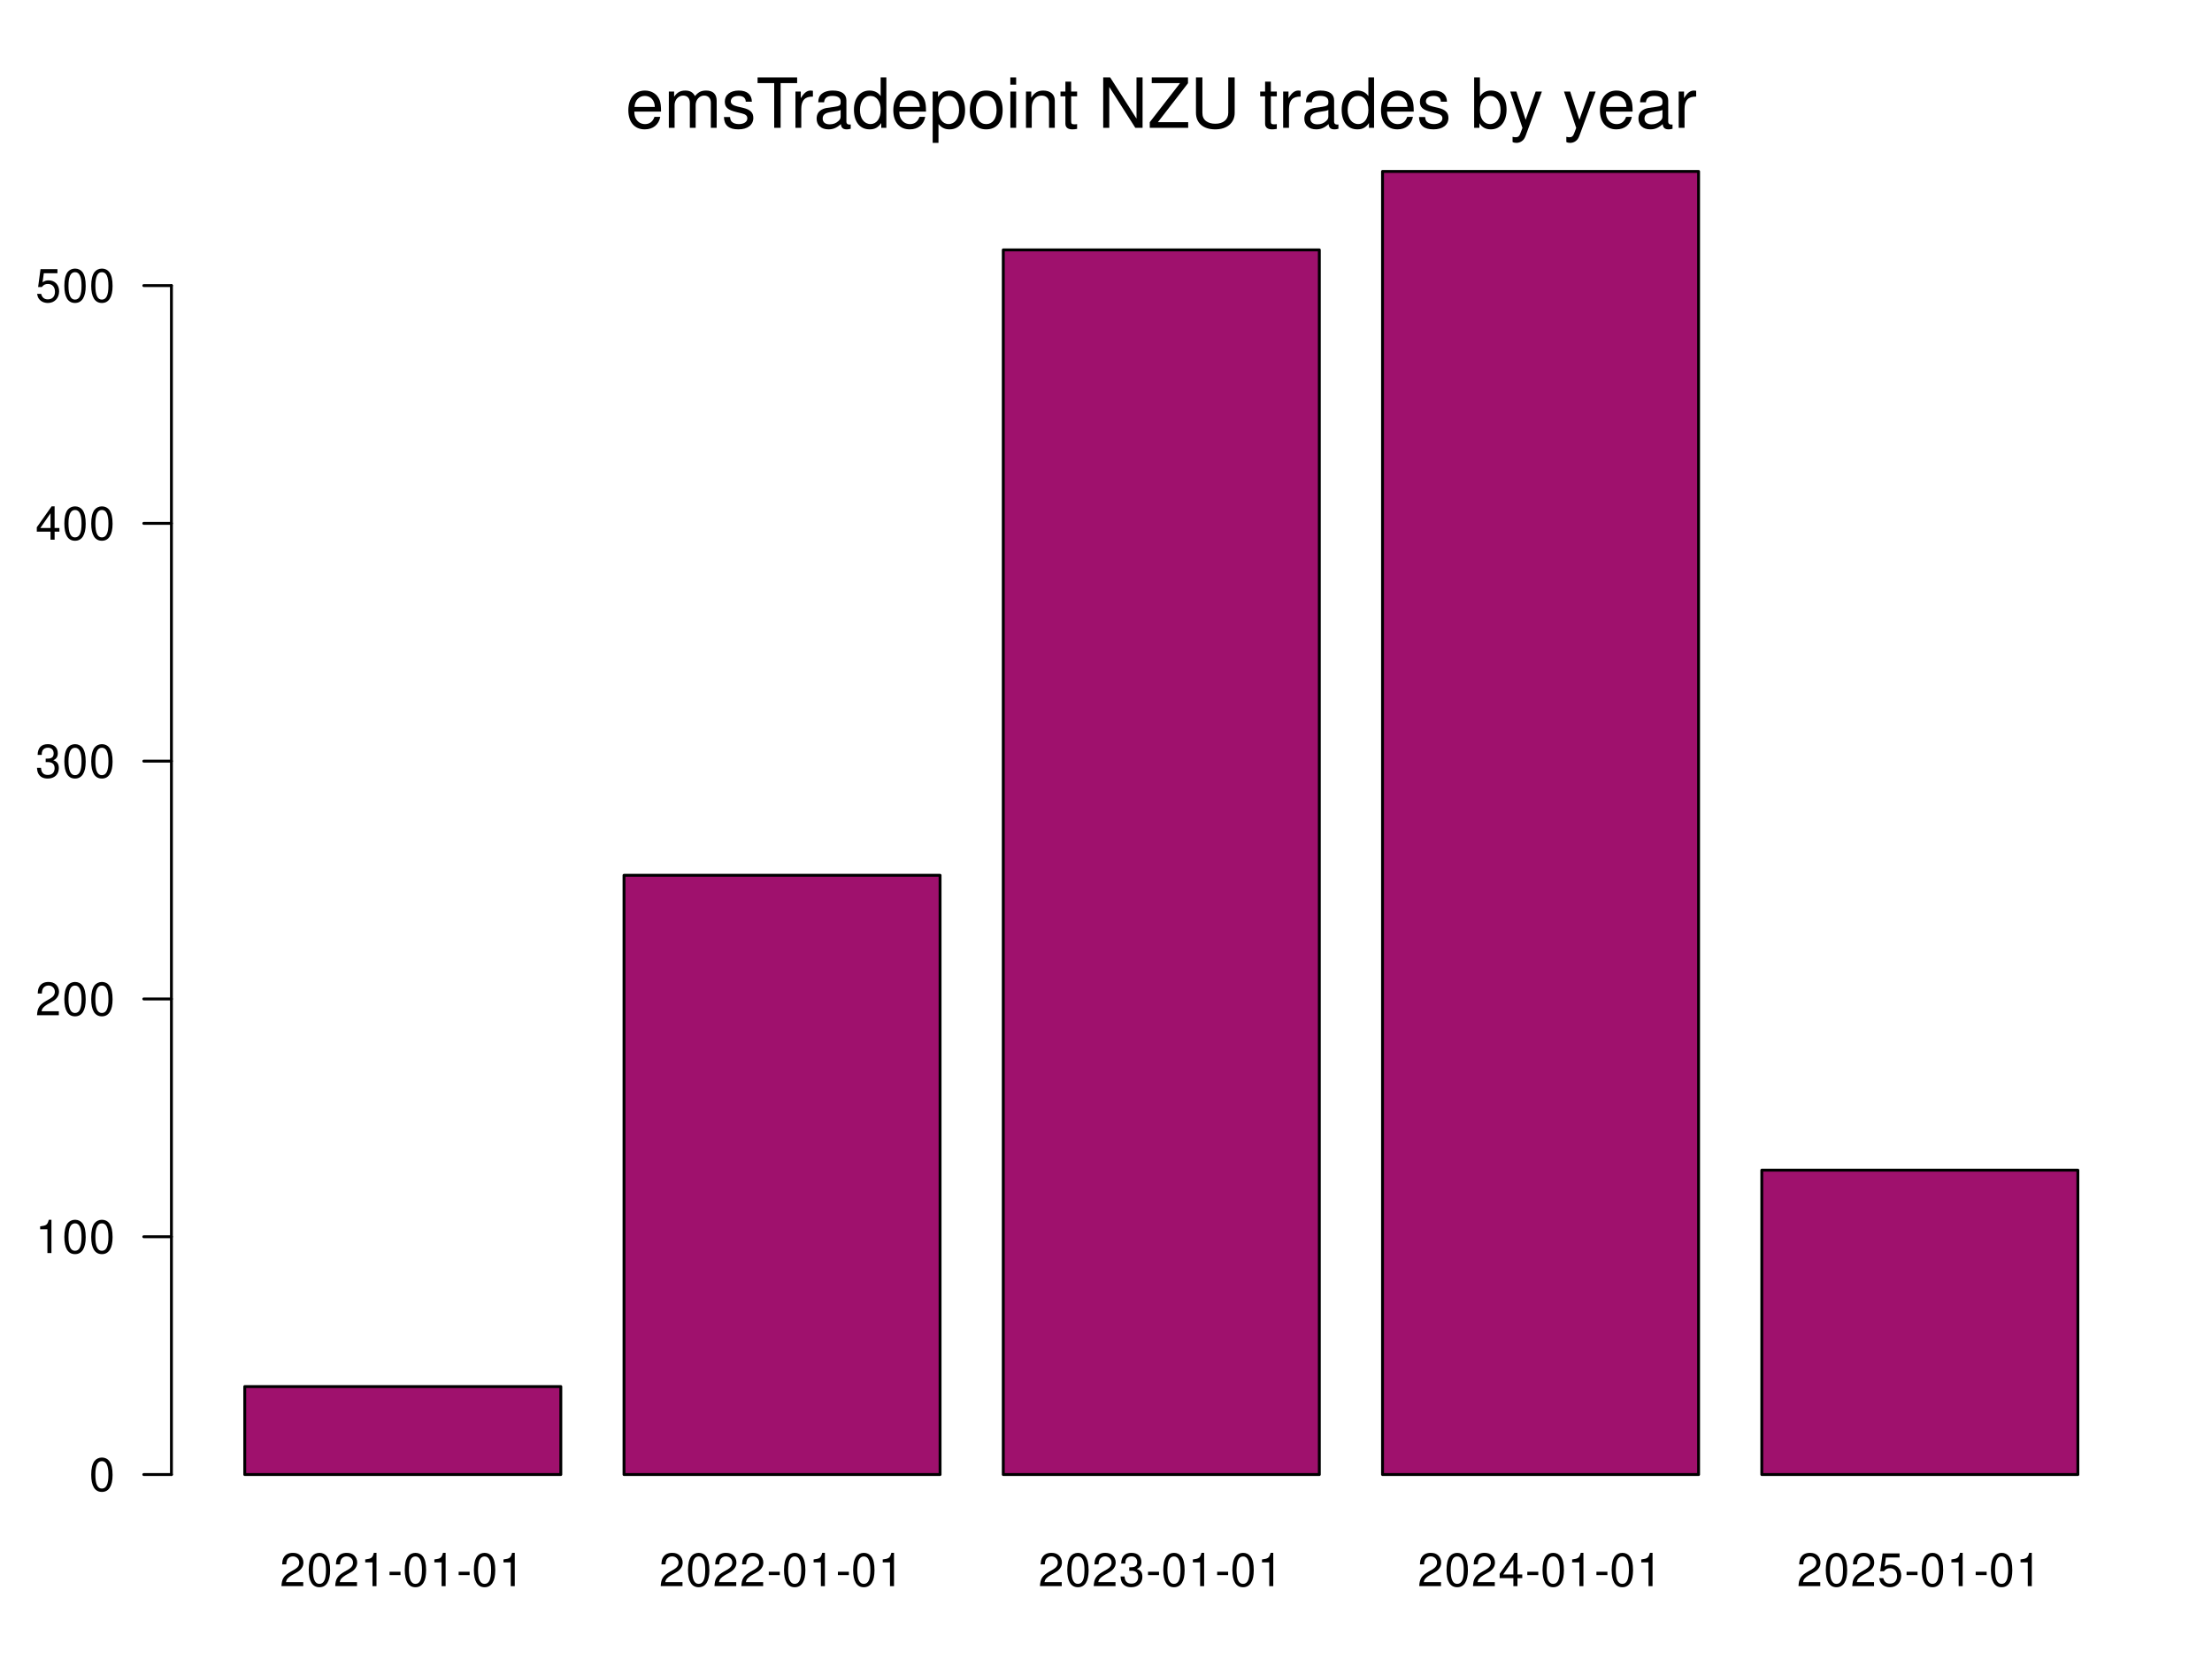
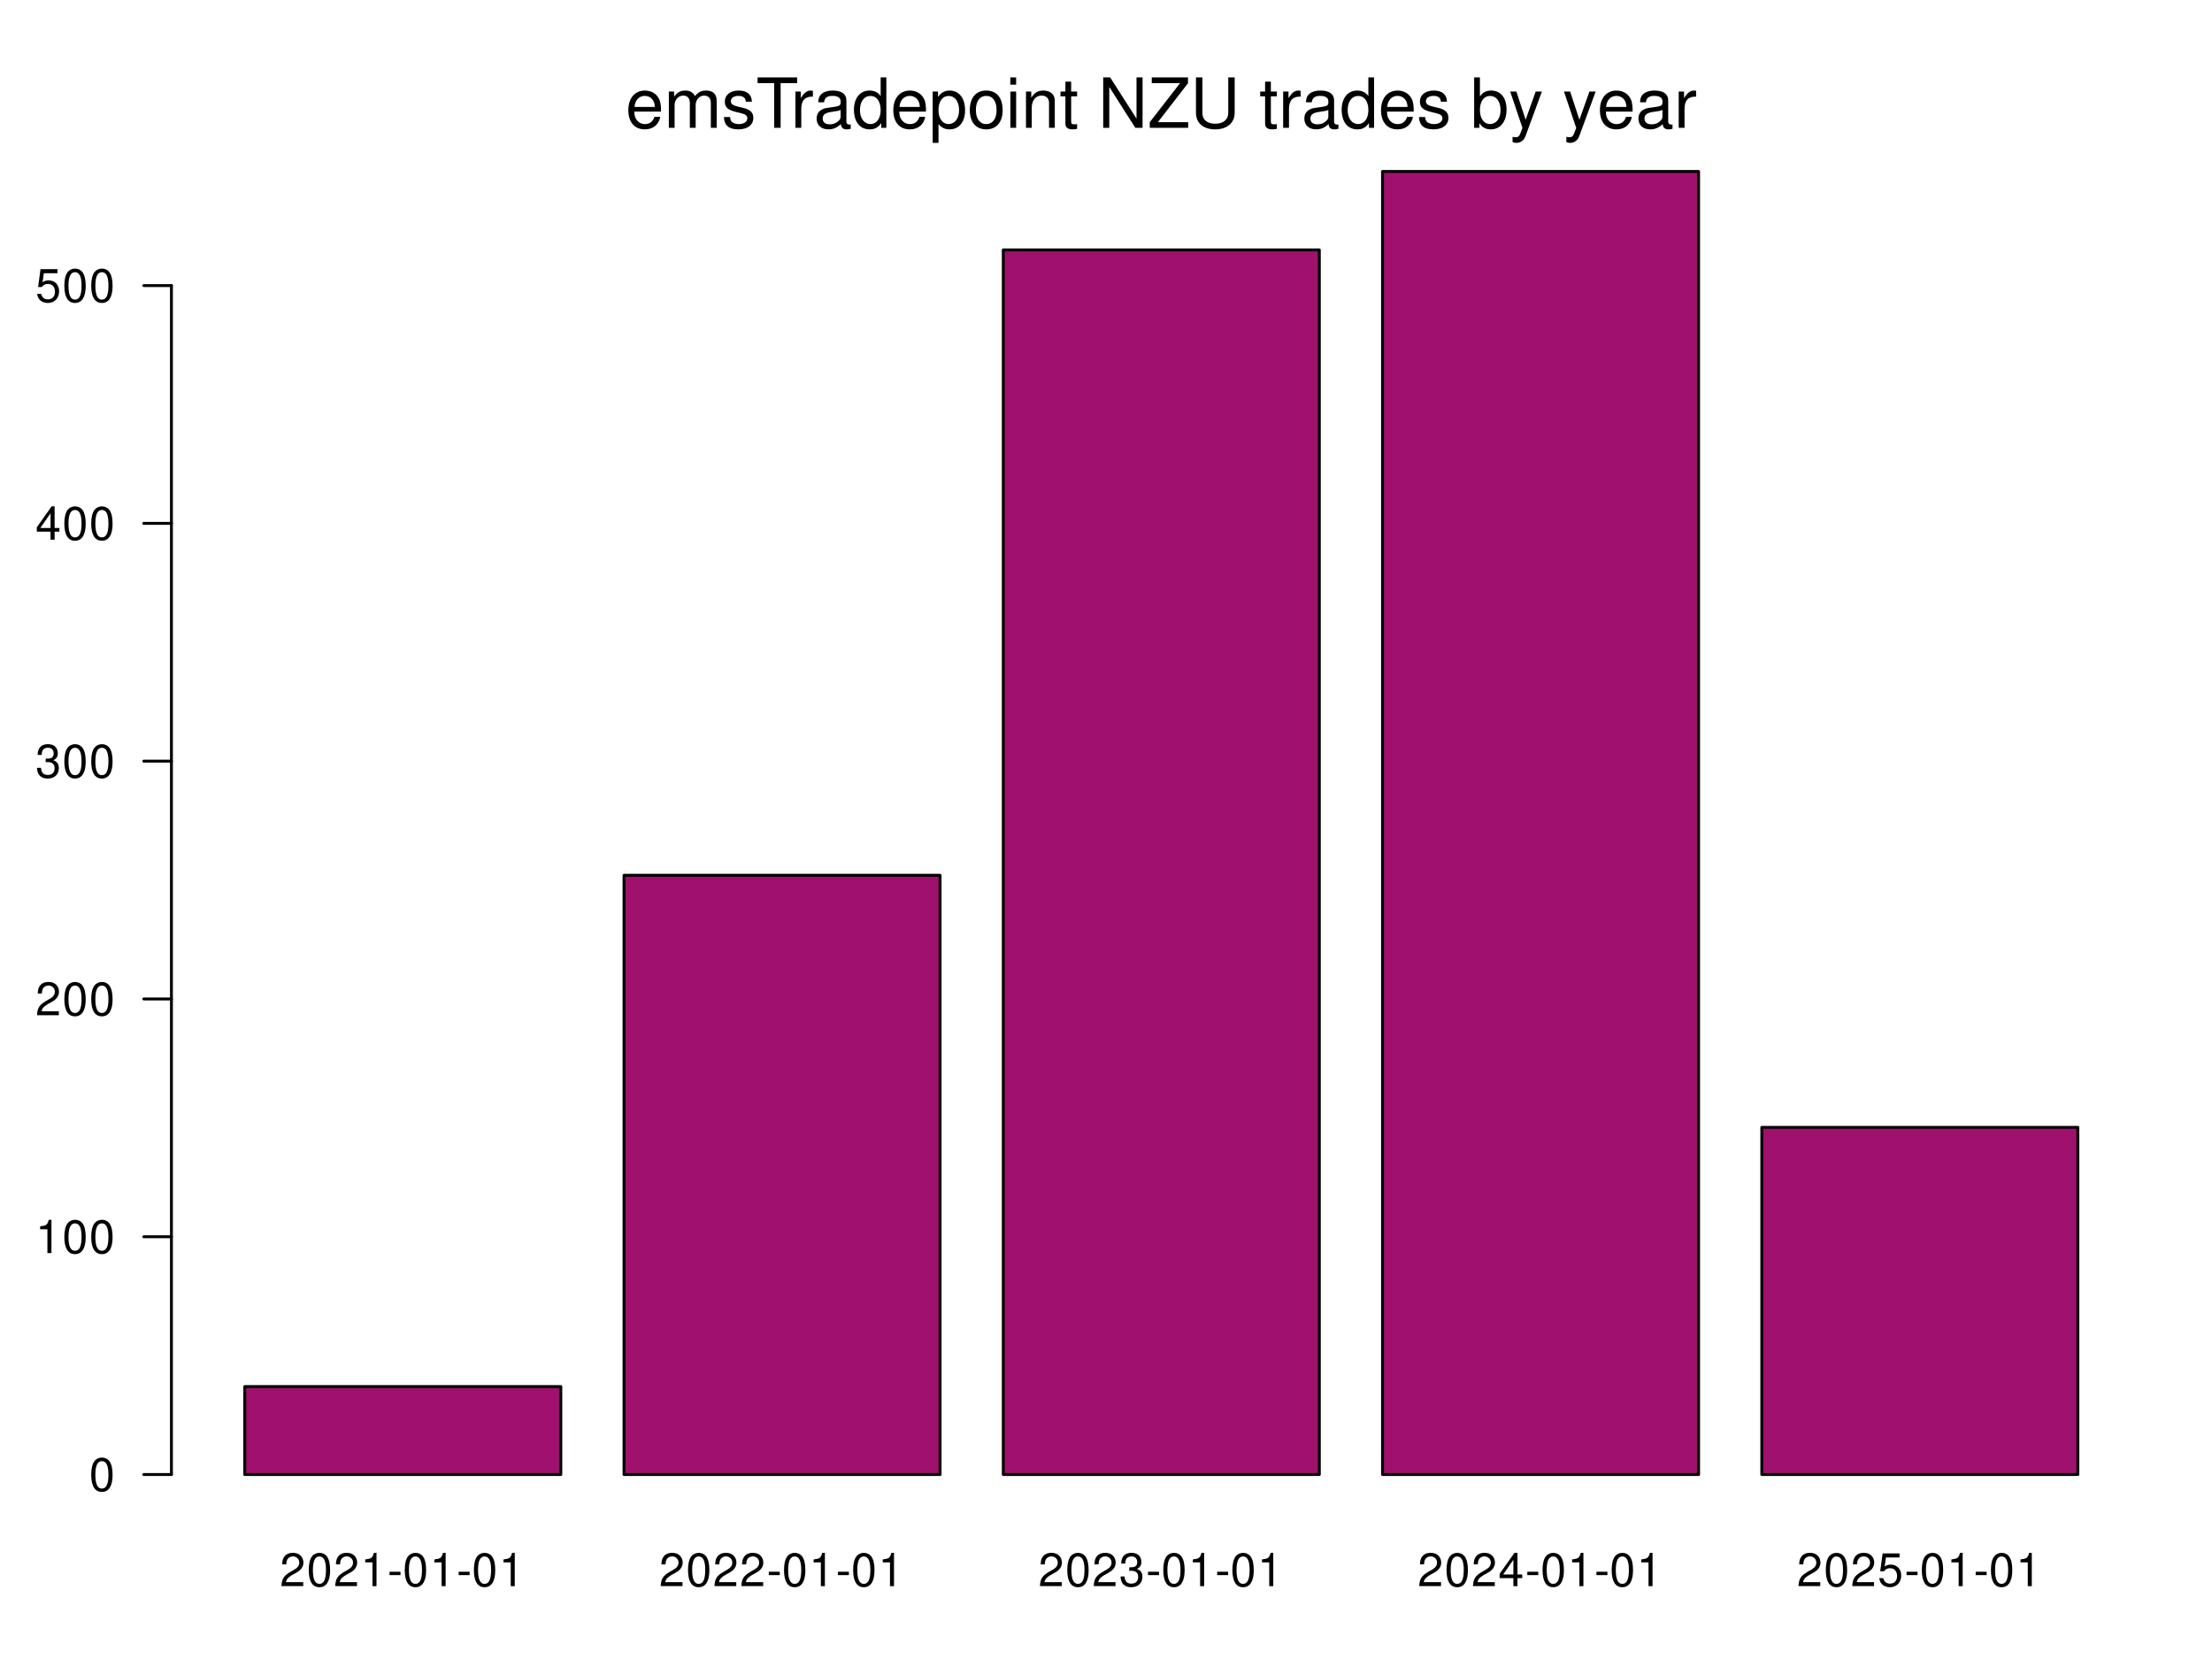
<svg xmlns="http://www.w3.org/2000/svg" xmlns:xlink="http://www.w3.org/1999/xlink" width="576pt" height="432pt" viewBox="0 0 576 432" version="1.1">
  <defs>
    <g>
      <symbol overflow="visible" id="glyph0-0">
        <path style="stroke:none;" d="" />
      </symbol>
      <symbol overflow="visible" id="glyph0-1">
        <path style="stroke:none;" d="M 6.078 -1.047 L 1.594 -1.047 C 1.703 -1.766 2.094 -2.219 3.125 -2.859 L 4.328 -3.531 C 5.516 -4.188 6.125 -5.078 6.125 -6.141 C 6.125 -6.859 5.844 -7.531 5.344 -8 C 4.844 -8.453 4.219 -8.672 3.406 -8.672 C 2.328 -8.672 1.531 -8.297 1.062 -7.547 C 0.75 -7.094 0.625 -6.547 0.594 -5.672 L 1.656 -5.672 C 1.688 -6.266 1.766 -6.609 1.906 -6.906 C 2.188 -7.422 2.734 -7.75 3.375 -7.75 C 4.328 -7.75 5.047 -7.062 5.047 -6.125 C 5.047 -5.422 4.656 -4.828 3.906 -4.391 L 2.797 -3.75 C 1.016 -2.719 0.5 -1.906 0.406 -0.016 L 6.078 -0.016 Z M 6.078 -1.047 " />
      </symbol>
      <symbol overflow="visible" id="glyph0-2">
        <path style="stroke:none;" d="M 3.297 -8.672 C 2.516 -8.672 1.781 -8.312 1.344 -7.734 C 0.797 -6.953 0.516 -5.812 0.516 -4.203 C 0.516 -1.266 1.469 0.281 3.297 0.281 C 5.094 0.281 6.078 -1.266 6.078 -4.125 C 6.078 -5.812 5.812 -6.938 5.25 -7.734 C 4.812 -8.328 4.109 -8.672 3.297 -8.672 Z M 3.297 -7.734 C 4.438 -7.734 5 -6.578 5 -4.219 C 5 -1.75 4.453 -0.594 3.281 -0.594 C 2.156 -0.594 1.594 -1.797 1.594 -4.188 C 1.594 -6.578 2.156 -7.734 3.297 -7.734 Z M 3.297 -7.734 " />
      </symbol>
      <symbol overflow="visible" id="glyph0-3">
        <path style="stroke:none;" d="M 3.109 -6.188 L 3.109 0 L 4.156 0 L 4.156 -8.672 L 3.469 -8.672 C 3.094 -7.344 2.859 -7.156 1.219 -6.953 L 1.219 -6.188 Z M 3.109 -6.188 " />
      </symbol>
      <symbol overflow="visible" id="glyph0-4">
        <path style="stroke:none;" d="M 3.406 -3.75 L 0.547 -3.75 L 0.547 -2.875 L 3.406 -2.875 Z M 3.406 -3.75 " />
      </symbol>
      <symbol overflow="visible" id="glyph0-5">
        <path style="stroke:none;" d="M 2.656 -4 L 3.234 -4 C 4.375 -4 4.984 -3.453 4.984 -2.406 C 4.984 -1.312 4.328 -0.656 3.234 -0.656 C 2.078 -0.656 1.516 -1.25 1.438 -2.516 L 0.391 -2.516 C 0.438 -1.828 0.547 -1.375 0.75 -0.984 C 1.203 -0.141 2.031 0.281 3.188 0.281 C 4.938 0.281 6.078 -0.781 6.078 -2.422 C 6.078 -3.531 5.656 -4.125 4.625 -4.484 C 5.422 -4.812 5.812 -5.406 5.812 -6.281 C 5.812 -7.781 4.844 -8.672 3.234 -8.672 C 1.516 -8.672 0.594 -7.719 0.562 -5.875 L 1.625 -5.875 C 1.625 -6.406 1.688 -6.703 1.812 -6.969 C 2.047 -7.469 2.578 -7.75 3.234 -7.75 C 4.172 -7.75 4.734 -7.188 4.734 -6.25 C 4.734 -5.641 4.531 -5.266 4.062 -5.062 C 3.766 -4.938 3.391 -4.891 2.656 -4.891 Z M 2.656 -4 " />
      </symbol>
      <symbol overflow="visible" id="glyph0-6">
        <path style="stroke:none;" d="M 3.922 -2.094 L 3.922 0 L 4.984 0 L 4.984 -2.094 L 6.234 -2.094 L 6.234 -3.047 L 4.984 -3.047 L 4.984 -8.672 L 4.203 -8.672 L 0.344 -3.219 L 0.344 -2.094 Z M 3.922 -3.047 L 1.266 -3.047 L 3.922 -6.875 Z M 3.922 -3.047 " />
      </symbol>
      <symbol overflow="visible" id="glyph0-7">
        <path style="stroke:none;" d="M 5.719 -8.516 L 1.312 -8.516 L 0.688 -3.875 L 1.656 -3.875 C 2.141 -4.469 2.562 -4.672 3.234 -4.672 C 4.375 -4.672 5.078 -3.891 5.078 -2.625 C 5.078 -1.406 4.375 -0.656 3.219 -0.656 C 2.297 -0.656 1.734 -1.125 1.469 -2.094 L 0.422 -2.094 C 0.562 -1.391 0.688 -1.062 0.938 -0.75 C 1.422 -0.094 2.281 0.281 3.234 0.281 C 4.953 0.281 6.156 -0.969 6.156 -2.766 C 6.156 -4.453 5.047 -5.609 3.406 -5.609 C 2.812 -5.609 2.328 -5.453 1.844 -5.094 L 2.172 -7.469 L 5.719 -7.469 Z M 5.719 -8.516 " />
      </symbol>
      <symbol overflow="visible" id="glyph1-0">
        <path style="stroke:none;" d="" />
      </symbol>
      <symbol overflow="visible" id="glyph1-1">
        <path style="stroke:none;" d="M 9.234 -4.219 C 9.234 -5.656 9.125 -6.516 8.859 -7.219 C 8.25 -8.766 6.797 -9.703 5.047 -9.703 C 2.406 -9.703 0.719 -7.703 0.719 -4.594 C 0.719 -1.469 2.344 0.406 5 0.406 C 7.156 0.406 8.656 -0.812 9.031 -2.859 L 7.531 -2.859 C 7.109 -1.625 6.266 -0.969 5.062 -0.969 C 4.109 -0.969 3.297 -1.406 2.797 -2.203 C 2.438 -2.734 2.297 -3.281 2.281 -4.219 Z M 2.328 -5.438 C 2.453 -7.188 3.516 -8.312 5.016 -8.312 C 6.547 -8.312 7.609 -7.125 7.609 -5.438 Z M 2.328 -5.438 " />
      </symbol>
      <symbol overflow="visible" id="glyph1-2">
        <path style="stroke:none;" d="M 1.266 -9.438 L 1.266 0 L 2.766 0 L 2.766 -5.922 C 2.766 -7.297 3.766 -8.391 4.984 -8.391 C 6.109 -8.391 6.734 -7.703 6.734 -6.5 L 6.734 0 L 8.25 0 L 8.25 -5.922 C 8.25 -7.297 9.234 -8.391 10.453 -8.391 C 11.562 -8.391 12.203 -7.688 12.203 -6.5 L 12.203 0 L 13.719 0 L 13.719 -7.078 C 13.719 -8.766 12.75 -9.703 10.984 -9.703 C 9.719 -9.703 8.969 -9.328 8.078 -8.266 C 7.531 -9.266 6.766 -9.703 5.547 -9.703 C 4.281 -9.703 3.438 -9.234 2.641 -8.094 L 2.641 -9.438 Z M 1.266 -9.438 " />
      </symbol>
      <symbol overflow="visible" id="glyph1-3">
        <path style="stroke:none;" d="M 7.891 -6.797 C 7.859 -8.656 6.641 -9.703 4.469 -9.703 C 2.266 -9.703 0.844 -8.562 0.844 -6.828 C 0.844 -5.344 1.609 -4.641 3.828 -4.109 L 5.234 -3.766 C 6.281 -3.516 6.703 -3.125 6.703 -2.469 C 6.703 -1.562 5.812 -0.969 4.5 -0.969 C 3.688 -0.969 3 -1.203 2.625 -1.609 C 2.391 -1.875 2.281 -2.141 2.203 -2.812 L 0.609 -2.812 C 0.688 -0.625 1.906 0.406 4.375 0.406 C 6.75 0.406 8.266 -0.75 8.266 -2.578 C 8.266 -3.984 7.469 -4.75 5.594 -5.203 L 4.156 -5.547 C 2.938 -5.828 2.406 -6.234 2.406 -6.891 C 2.406 -7.781 3.188 -8.312 4.406 -8.312 C 5.609 -8.312 6.266 -7.797 6.297 -6.797 Z M 7.891 -6.797 " />
      </symbol>
      <symbol overflow="visible" id="glyph1-4">
        <path style="stroke:none;" d="M 6.375 -11.641 L 10.672 -11.641 L 10.672 -13.125 L 0.375 -13.125 L 0.375 -11.641 L 4.703 -11.641 L 4.703 0 L 6.375 0 Z M 6.375 -11.641 " />
      </symbol>
      <symbol overflow="visible" id="glyph1-5">
        <path style="stroke:none;" d="M 1.234 -9.438 L 1.234 0 L 2.75 0 L 2.75 -4.891 C 2.766 -7.156 3.703 -8.172 5.781 -8.125 L 5.781 -9.641 C 5.531 -9.688 5.375 -9.703 5.203 -9.703 C 4.234 -9.703 3.484 -9.125 2.625 -7.719 L 2.625 -9.438 Z M 1.234 -9.438 " />
      </symbol>
      <symbol overflow="visible" id="glyph1-6">
        <path style="stroke:none;" d="M 9.625 -0.875 C 9.469 -0.844 9.391 -0.844 9.312 -0.844 C 8.781 -0.844 8.5 -1.109 8.5 -1.578 L 8.5 -7.125 C 8.5 -8.797 7.266 -9.703 4.953 -9.703 C 3.562 -9.703 2.469 -9.312 1.812 -8.609 C 1.391 -8.125 1.203 -7.578 1.172 -6.641 L 2.688 -6.641 C 2.812 -7.797 3.484 -8.312 4.891 -8.312 C 6.266 -8.312 7 -7.812 7 -6.906 L 7 -6.516 C 6.984 -5.875 6.656 -5.641 5.438 -5.469 C 3.312 -5.203 2.984 -5.125 2.406 -4.891 C 1.312 -4.422 0.75 -3.594 0.75 -2.375 C 0.75 -0.672 1.938 0.406 3.859 0.406 C 5.047 0.406 6 0 7.062 -0.969 C 7.156 0 7.625 0.406 8.609 0.406 C 8.922 0.406 9.125 0.375 9.625 0.25 Z M 7 -2.969 C 7 -2.469 6.859 -2.156 6.406 -1.75 C 5.797 -1.188 5.062 -0.906 4.172 -0.906 C 3 -0.906 2.328 -1.453 2.328 -2.406 C 2.328 -3.406 2.969 -3.906 4.594 -4.141 C 6.188 -4.359 6.5 -4.422 7 -4.656 Z M 7 -2.969 " />
      </symbol>
      <symbol overflow="visible" id="glyph1-7">
        <path style="stroke:none;" d="M 8.906 -13.125 L 7.422 -13.125 L 7.422 -8.25 C 6.781 -9.203 5.781 -9.703 4.516 -9.703 C 2.062 -9.703 0.469 -7.734 0.469 -4.734 C 0.469 -1.547 2.016 0.406 4.578 0.406 C 5.875 0.406 6.766 -0.078 7.578 -1.234 L 7.578 0 L 8.906 0 Z M 4.766 -8.297 C 6.391 -8.297 7.422 -6.875 7.422 -4.609 C 7.422 -2.438 6.375 -0.984 4.781 -0.984 C 3.125 -0.984 2.031 -2.453 2.031 -4.641 C 2.031 -6.844 3.125 -8.297 4.766 -8.297 Z M 4.766 -8.297 " />
      </symbol>
      <symbol overflow="visible" id="glyph1-8">
        <path style="stroke:none;" d="M 0.969 3.922 L 2.484 3.922 L 2.484 -0.984 C 3.281 -0.016 4.156 0.406 5.375 0.406 C 7.828 0.406 9.406 -1.547 9.406 -4.547 C 9.406 -7.719 7.859 -9.703 5.359 -9.703 C 4.094 -9.703 3.062 -9.125 2.359 -8.016 L 2.359 -9.438 L 0.969 -9.438 Z M 5.109 -8.297 C 6.766 -8.297 7.844 -6.844 7.844 -4.594 C 7.844 -2.453 6.75 -0.984 5.109 -0.984 C 3.516 -0.984 2.484 -2.438 2.484 -4.641 C 2.484 -6.859 3.516 -8.297 5.109 -8.297 Z M 5.109 -8.297 " />
      </symbol>
      <symbol overflow="visible" id="glyph1-9">
        <path style="stroke:none;" d="M 4.891 -9.703 C 2.234 -9.703 0.641 -7.812 0.641 -4.641 C 0.641 -1.453 2.234 0.406 4.906 0.406 C 7.578 0.406 9.188 -1.469 9.188 -4.578 C 9.188 -7.844 7.625 -9.703 4.891 -9.703 Z M 4.906 -8.312 C 6.609 -8.312 7.609 -6.938 7.609 -4.594 C 7.609 -2.359 6.562 -0.969 4.906 -0.969 C 3.234 -0.969 2.219 -2.359 2.219 -4.641 C 2.219 -6.938 3.234 -8.312 4.906 -8.312 Z M 4.906 -8.312 " />
      </symbol>
      <symbol overflow="visible" id="glyph1-10">
        <path style="stroke:none;" d="M 2.703 -9.438 L 1.203 -9.438 L 1.203 0 L 2.703 0 Z M 2.703 -13.125 L 1.188 -13.125 L 1.188 -11.234 L 2.703 -11.234 Z M 2.703 -13.125 " />
      </symbol>
      <symbol overflow="visible" id="glyph1-11">
        <path style="stroke:none;" d="M 1.266 -9.438 L 1.266 0 L 2.766 0 L 2.766 -5.203 C 2.766 -7.125 3.781 -8.391 5.328 -8.391 C 6.516 -8.391 7.266 -7.672 7.266 -6.531 L 7.266 0 L 8.766 0 L 8.766 -7.125 C 8.766 -8.688 7.594 -9.703 5.781 -9.703 C 4.375 -9.703 3.469 -9.156 2.641 -7.844 L 2.641 -9.438 Z M 1.266 -9.438 " />
      </symbol>
      <symbol overflow="visible" id="glyph1-12">
        <path style="stroke:none;" d="M 4.578 -9.438 L 3.031 -9.438 L 3.031 -12.031 L 1.531 -12.031 L 1.531 -9.438 L 0.25 -9.438 L 0.25 -8.203 L 1.531 -8.203 L 1.531 -1.078 C 1.531 -0.109 2.172 0.406 3.344 0.406 C 3.75 0.406 4.062 0.375 4.578 0.281 L 4.578 -0.969 C 4.359 -0.922 4.156 -0.906 3.859 -0.906 C 3.203 -0.906 3.031 -1.078 3.031 -1.75 L 3.031 -8.203 L 4.578 -8.203 Z M 4.578 -9.438 " />
      </symbol>
      <symbol overflow="visible" id="glyph1-13">
        <path style="stroke:none;" d="" />
      </symbol>
      <symbol overflow="visible" id="glyph1-14">
        <path style="stroke:none;" d="M 11.625 -13.125 L 10.047 -13.125 L 10.047 -2.391 L 3.188 -13.125 L 1.375 -13.125 L 1.375 0 L 2.953 0 L 2.953 -10.641 L 9.734 0 L 11.625 0 Z M 11.625 -13.125 " />
      </symbol>
      <symbol overflow="visible" id="glyph1-15">
        <path style="stroke:none;" d="M 10.453 -13.125 L 1.016 -13.125 L 1.016 -11.641 L 8.391 -11.641 L 0.5 -1.469 L 0.5 0 L 10.5 0 L 10.5 -1.469 L 2.609 -1.469 L 10.453 -11.609 Z M 10.453 -13.125 " />
      </symbol>
      <symbol overflow="visible" id="glyph1-16">
        <path style="stroke:none;" d="M 9.938 -13.125 L 9.938 -3.906 C 9.938 -2.141 8.656 -1.062 6.547 -1.062 C 5.578 -1.062 4.781 -1.297 4.156 -1.75 C 3.516 -2.25 3.203 -2.922 3.203 -3.906 L 3.203 -13.125 L 1.531 -13.125 L 1.531 -3.906 C 1.531 -1.234 3.438 0.406 6.547 0.406 C 9.625 0.406 11.609 -1.281 11.609 -3.906 L 11.609 -13.125 Z M 9.938 -13.125 " />
      </symbol>
      <symbol overflow="visible" id="glyph1-17">
        <path style="stroke:none;" d="M 0.969 -13.125 L 0.969 0 L 2.328 0 L 2.328 -1.203 C 3.047 -0.109 4 0.406 5.312 0.406 C 7.797 0.406 9.406 -1.625 9.406 -4.75 C 9.406 -7.812 7.891 -9.703 5.375 -9.703 C 4.094 -9.703 3.172 -9.219 2.469 -8.156 L 2.469 -13.125 Z M 5.094 -8.297 C 6.766 -8.297 7.844 -6.844 7.844 -4.594 C 7.844 -2.453 6.734 -0.984 5.094 -0.984 C 3.484 -0.984 2.469 -2.438 2.469 -4.641 C 2.469 -6.859 3.484 -8.297 5.094 -8.297 Z M 5.094 -8.297 " />
      </symbol>
      <symbol overflow="visible" id="glyph1-18">
        <path style="stroke:none;" d="M 6.984 -9.438 L 4.375 -2.094 L 1.969 -9.438 L 0.359 -9.438 L 3.547 0.031 L 2.969 1.531 C 2.719 2.203 2.391 2.453 1.766 2.453 C 1.516 2.453 1.297 2.406 0.969 2.344 L 0.969 3.688 C 1.281 3.859 1.578 3.922 1.984 3.922 C 2.469 3.922 2.984 3.766 3.391 3.469 C 3.859 3.125 4.125 2.734 4.406 1.984 L 8.609 -9.438 Z M 6.984 -9.438 " />
      </symbol>
    </g>
  </defs>
-   <g id="surface16">
+   <g id="surface6">
    <rect x="0" y="0" width="576" height="432" style="fill:rgb(100%,100%,100%);fill-opacity:1;stroke:none;" />
    <path style="fill-rule:nonzero;fill:rgb(62.353%,6.667%,42.745%);fill-opacity:1;stroke-width:0.75;stroke-linecap:round;stroke-linejoin:round;stroke:rgb(0%,0%,0%);stroke-opacity:1;stroke-miterlimit:10;" d="M 63.734 383.965 L 146.035 383.965 L 146.035 361.055 L 63.734 361.055 Z M 63.734 383.965 " />
    <path style="fill-rule:nonzero;fill:rgb(62.353%,6.667%,42.745%);fill-opacity:1;stroke-width:0.75;stroke-linecap:round;stroke-linejoin:round;stroke:rgb(0%,0%,0%);stroke-opacity:1;stroke-miterlimit:10;" d="M 162.492 383.965 L 244.793 383.965 L 244.793 227.926 L 162.492 227.926 Z M 162.492 383.965 " />
    <path style="fill-rule:nonzero;fill:rgb(62.353%,6.667%,42.745%);fill-opacity:1;stroke-width:0.75;stroke-linecap:round;stroke-linejoin:round;stroke:rgb(0%,0%,0%);stroke-opacity:1;stroke-miterlimit:10;" d="M 261.25 383.965 L 343.551 383.965 L 343.551 65.07 L 261.25 65.07 Z M 261.25 383.965 " />
    <path style="fill-rule:nonzero;fill:rgb(62.353%,6.667%,42.745%);fill-opacity:1;stroke-width:0.75;stroke-linecap:round;stroke-linejoin:round;stroke:rgb(0%,0%,0%);stroke-opacity:1;stroke-miterlimit:10;" d="M 360.008 383.965 L 442.309 383.965 L 442.309 44.637 L 360.008 44.637 Z M 360.008 383.965 " />
-     <path style="fill-rule:nonzero;fill:rgb(62.353%,6.667%,42.745%);fill-opacity:1;stroke-width:0.75;stroke-linecap:round;stroke-linejoin:round;stroke:rgb(0%,0%,0%);stroke-opacity:1;stroke-miterlimit:10;" d="M 458.77 383.965 L 541.07 383.965 L 541.07 304.707 L 458.77 304.707 Z M 458.77 383.965 " />
+     <path style="fill-rule:nonzero;fill:rgb(62.353%,6.667%,42.745%);fill-opacity:1;stroke-width:0.75;stroke-linecap:round;stroke-linejoin:round;stroke:rgb(0%,0%,0%);stroke-opacity:1;stroke-miterlimit:10;" d="M 458.77 383.965 L 541.07 383.965 L 541.07 293.559 L 458.77 293.559 Z M 458.77 383.965 " />
    <g style="fill:rgb(0%,0%,0%);fill-opacity:1;">
      <use xlink:href="#glyph0-1" x="72.883" y="413.029" />
      <use xlink:href="#glyph0-2" x="79.883" y="413.029" />
      <use xlink:href="#glyph0-1" x="86.883" y="413.029" />
      <use xlink:href="#glyph0-3" x="93.883" y="413.029" />
      <use xlink:href="#glyph0-4" x="100.883" y="413.029" />
      <use xlink:href="#glyph0-2" x="104.883" y="413.029" />
      <use xlink:href="#glyph0-3" x="111.883" y="413.029" />
      <use xlink:href="#glyph0-4" x="118.883" y="413.029" />
      <use xlink:href="#glyph0-2" x="122.883" y="413.029" />
      <use xlink:href="#glyph0-3" x="129.883" y="413.029" />
    </g>
    <g style="fill:rgb(0%,0%,0%);fill-opacity:1;">
      <use xlink:href="#glyph0-1" x="171.641" y="413.029" />
      <use xlink:href="#glyph0-2" x="178.641" y="413.029" />
      <use xlink:href="#glyph0-1" x="185.641" y="413.029" />
      <use xlink:href="#glyph0-1" x="192.641" y="413.029" />
      <use xlink:href="#glyph0-4" x="199.641" y="413.029" />
      <use xlink:href="#glyph0-2" x="203.641" y="413.029" />
      <use xlink:href="#glyph0-3" x="210.641" y="413.029" />
      <use xlink:href="#glyph0-4" x="217.641" y="413.029" />
      <use xlink:href="#glyph0-2" x="221.641" y="413.029" />
      <use xlink:href="#glyph0-3" x="228.641" y="413.029" />
    </g>
    <g style="fill:rgb(0%,0%,0%);fill-opacity:1;">
      <use xlink:href="#glyph0-1" x="270.398" y="413.029" />
      <use xlink:href="#glyph0-2" x="277.398" y="413.029" />
      <use xlink:href="#glyph0-1" x="284.398" y="413.029" />
      <use xlink:href="#glyph0-5" x="291.398" y="413.029" />
      <use xlink:href="#glyph0-4" x="298.398" y="413.029" />
      <use xlink:href="#glyph0-2" x="302.398" y="413.029" />
      <use xlink:href="#glyph0-3" x="309.398" y="413.029" />
      <use xlink:href="#glyph0-4" x="316.398" y="413.029" />
      <use xlink:href="#glyph0-2" x="320.398" y="413.029" />
      <use xlink:href="#glyph0-3" x="327.398" y="413.029" />
    </g>
    <g style="fill:rgb(0%,0%,0%);fill-opacity:1;">
      <use xlink:href="#glyph0-1" x="369.16" y="413.029" />
      <use xlink:href="#glyph0-2" x="376.16" y="413.029" />
      <use xlink:href="#glyph0-1" x="383.16" y="413.029" />
      <use xlink:href="#glyph0-6" x="390.16" y="413.029" />
      <use xlink:href="#glyph0-4" x="397.16" y="413.029" />
      <use xlink:href="#glyph0-2" x="401.16" y="413.029" />
      <use xlink:href="#glyph0-3" x="408.16" y="413.029" />
      <use xlink:href="#glyph0-4" x="415.16" y="413.029" />
      <use xlink:href="#glyph0-2" x="419.16" y="413.029" />
      <use xlink:href="#glyph0-3" x="426.16" y="413.029" />
    </g>
    <g style="fill:rgb(0%,0%,0%);fill-opacity:1;">
      <use xlink:href="#glyph0-1" x="467.918" y="413.029" />
      <use xlink:href="#glyph0-2" x="474.918" y="413.029" />
      <use xlink:href="#glyph0-1" x="481.918" y="413.029" />
      <use xlink:href="#glyph0-7" x="488.918" y="413.029" />
      <use xlink:href="#glyph0-4" x="495.918" y="413.029" />
      <use xlink:href="#glyph0-2" x="499.918" y="413.029" />
      <use xlink:href="#glyph0-3" x="506.918" y="413.029" />
      <use xlink:href="#glyph0-4" x="513.918" y="413.029" />
      <use xlink:href="#glyph0-2" x="517.918" y="413.029" />
      <use xlink:href="#glyph0-3" x="524.918" y="413.029" />
    </g>
    <path style="fill:none;stroke-width:0.75;stroke-linecap:round;stroke-linejoin:round;stroke:rgb(0%,0%,0%);stroke-opacity:1;stroke-miterlimit:10;" d="M 44.641 383.965 L 44.641 74.363 " />
    <path style="fill:none;stroke-width:0.75;stroke-linecap:round;stroke-linejoin:round;stroke:rgb(0%,0%,0%);stroke-opacity:1;stroke-miterlimit:10;" d="M 44.641 383.965 L 37.441 383.965 " />
    <path style="fill:none;stroke-width:0.75;stroke-linecap:round;stroke-linejoin:round;stroke:rgb(0%,0%,0%);stroke-opacity:1;stroke-miterlimit:10;" d="M 44.641 322.047 L 37.441 322.047 " />
    <path style="fill:none;stroke-width:0.75;stroke-linecap:round;stroke-linejoin:round;stroke:rgb(0%,0%,0%);stroke-opacity:1;stroke-miterlimit:10;" d="M 44.641 260.125 L 37.441 260.125 " />
    <path style="fill:none;stroke-width:0.75;stroke-linecap:round;stroke-linejoin:round;stroke:rgb(0%,0%,0%);stroke-opacity:1;stroke-miterlimit:10;" d="M 44.641 198.203 L 37.441 198.203 " />
    <path style="fill:none;stroke-width:0.75;stroke-linecap:round;stroke-linejoin:round;stroke:rgb(0%,0%,0%);stroke-opacity:1;stroke-miterlimit:10;" d="M 44.641 136.281 L 37.441 136.281 " />
    <path style="fill:none;stroke-width:0.75;stroke-linecap:round;stroke-linejoin:round;stroke:rgb(0%,0%,0%);stroke-opacity:1;stroke-miterlimit:10;" d="M 44.641 74.363 L 37.441 74.363 " />
    <g style="fill:rgb(0%,0%,0%);fill-opacity:1;">
      <use xlink:href="#glyph0-2" x="23.238" y="388.213" />
    </g>
    <g style="fill:rgb(0%,0%,0%);fill-opacity:1;">
      <use xlink:href="#glyph0-3" x="9.238" y="326.295" />
      <use xlink:href="#glyph0-2" x="16.238" y="326.295" />
      <use xlink:href="#glyph0-2" x="23.238" y="326.295" />
    </g>
    <g style="fill:rgb(0%,0%,0%);fill-opacity:1;">
      <use xlink:href="#glyph0-1" x="9.238" y="264.373" />
      <use xlink:href="#glyph0-2" x="16.238" y="264.373" />
      <use xlink:href="#glyph0-2" x="23.238" y="264.373" />
    </g>
    <g style="fill:rgb(0%,0%,0%);fill-opacity:1;">
      <use xlink:href="#glyph0-5" x="9.238" y="202.451" />
      <use xlink:href="#glyph0-2" x="16.238" y="202.451" />
      <use xlink:href="#glyph0-2" x="23.238" y="202.451" />
    </g>
    <g style="fill:rgb(0%,0%,0%);fill-opacity:1;">
      <use xlink:href="#glyph0-6" x="9.238" y="140.529" />
      <use xlink:href="#glyph0-2" x="16.238" y="140.529" />
      <use xlink:href="#glyph0-2" x="23.238" y="140.529" />
    </g>
    <g style="fill:rgb(0%,0%,0%);fill-opacity:1;">
      <use xlink:href="#glyph0-7" x="9.238" y="78.611" />
      <use xlink:href="#glyph0-2" x="16.238" y="78.611" />
      <use xlink:href="#glyph0-2" x="23.238" y="78.611" />
    </g>
    <g style="fill:rgb(0%,0%,0%);fill-opacity:1;">
      <use xlink:href="#glyph1-1" x="162.898" y="33.282" />
      <use xlink:href="#glyph1-2" x="172.898" y="33.282" />
      <use xlink:href="#glyph1-3" x="187.898" y="33.282" />
      <use xlink:href="#glyph1-4" x="196.898" y="33.282" />
      <use xlink:href="#glyph1-5" x="205.898" y="33.282" />
      <use xlink:href="#glyph1-6" x="211.898" y="33.282" />
      <use xlink:href="#glyph1-7" x="221.898" y="33.282" />
      <use xlink:href="#glyph1-1" x="231.898" y="33.282" />
      <use xlink:href="#glyph1-8" x="241.898" y="33.282" />
      <use xlink:href="#glyph1-9" x="251.898" y="33.282" />
      <use xlink:href="#glyph1-10" x="261.898" y="33.282" />
      <use xlink:href="#glyph1-11" x="265.898" y="33.282" />
      <use xlink:href="#glyph1-12" x="275.898" y="33.282" />
      <use xlink:href="#glyph1-13" x="280.898" y="33.282" />
      <use xlink:href="#glyph1-14" x="285.898" y="33.282" />
      <use xlink:href="#glyph1-15" x="298.898" y="33.282" />
      <use xlink:href="#glyph1-16" x="309.898" y="33.282" />
      <use xlink:href="#glyph1-13" x="322.898" y="33.282" />
      <use xlink:href="#glyph1-12" x="327.898" y="33.282" />
      <use xlink:href="#glyph1-5" x="332.898" y="33.282" />
      <use xlink:href="#glyph1-6" x="338.898" y="33.282" />
      <use xlink:href="#glyph1-7" x="348.898" y="33.282" />
      <use xlink:href="#glyph1-1" x="358.898" y="33.282" />
      <use xlink:href="#glyph1-3" x="368.898" y="33.282" />
      <use xlink:href="#glyph1-13" x="377.898" y="33.282" />
      <use xlink:href="#glyph1-17" x="382.898" y="33.282" />
      <use xlink:href="#glyph1-18" x="392.898" y="33.282" />
      <use xlink:href="#glyph1-13" x="401.898" y="33.282" />
      <use xlink:href="#glyph1-18" x="406.898" y="33.282" />
      <use xlink:href="#glyph1-1" x="415.898" y="33.282" />
      <use xlink:href="#glyph1-6" x="425.898" y="33.282" />
      <use xlink:href="#glyph1-5" x="435.898" y="33.282" />
    </g>
  </g>
</svg>
